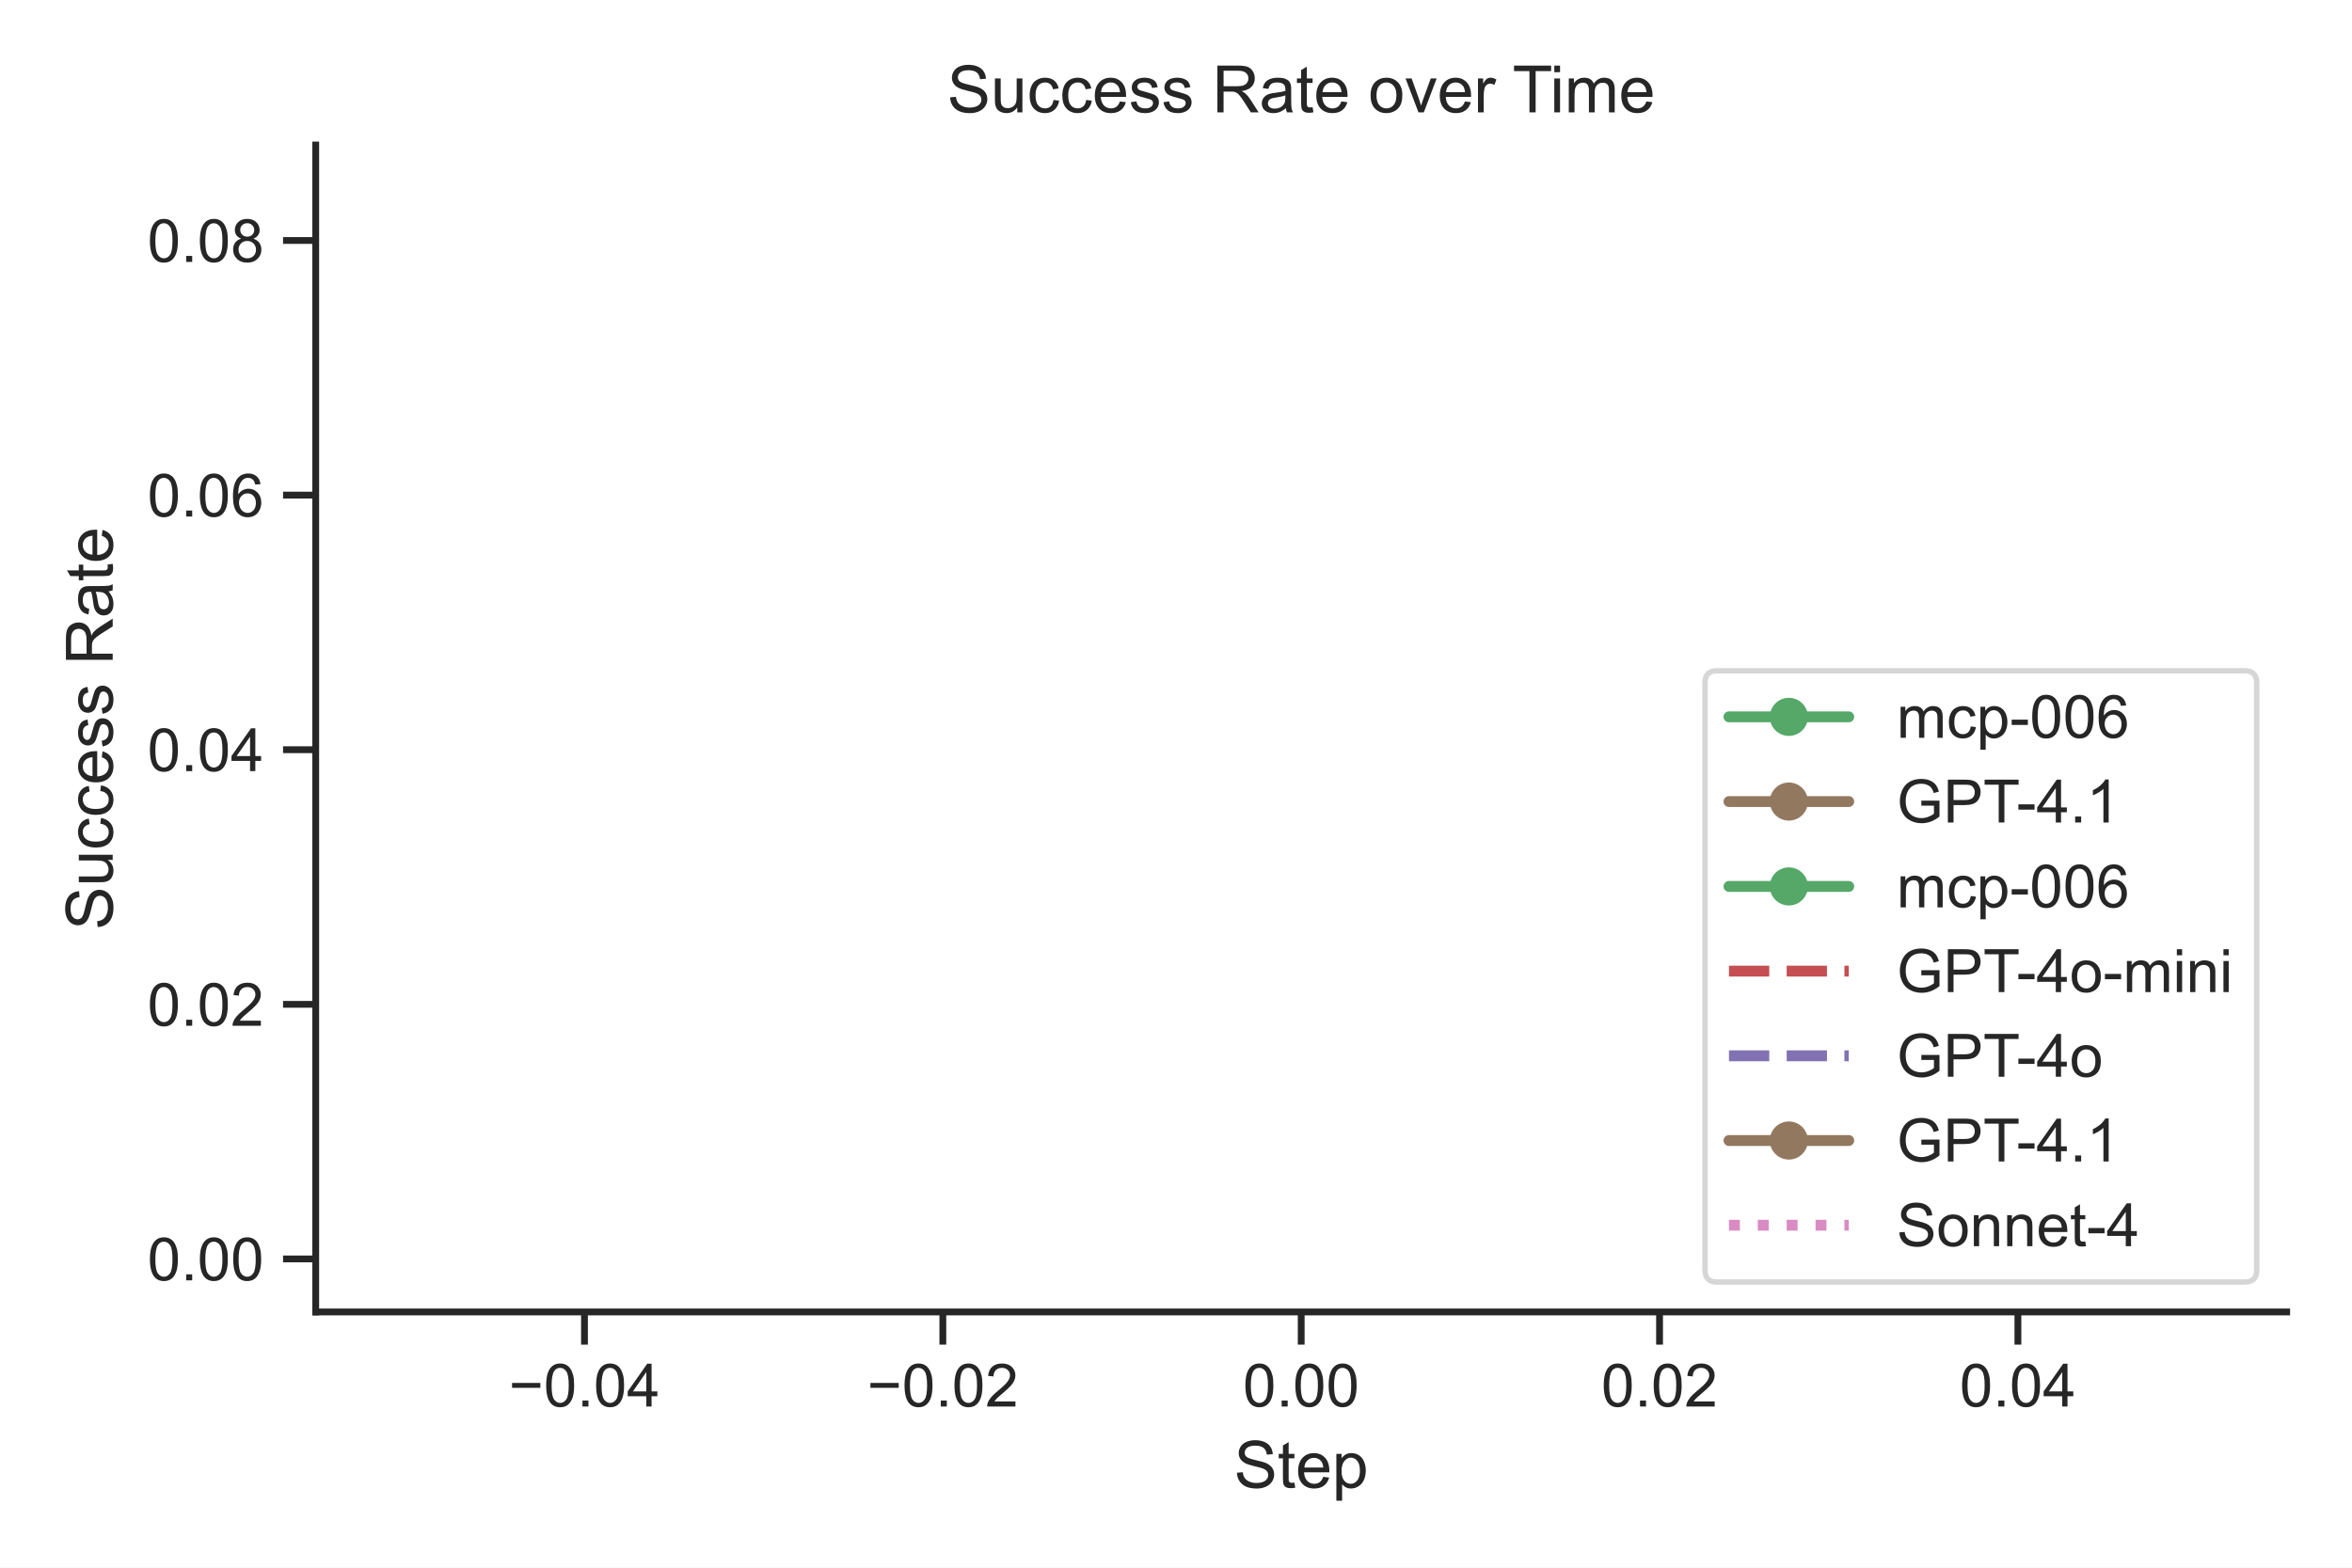
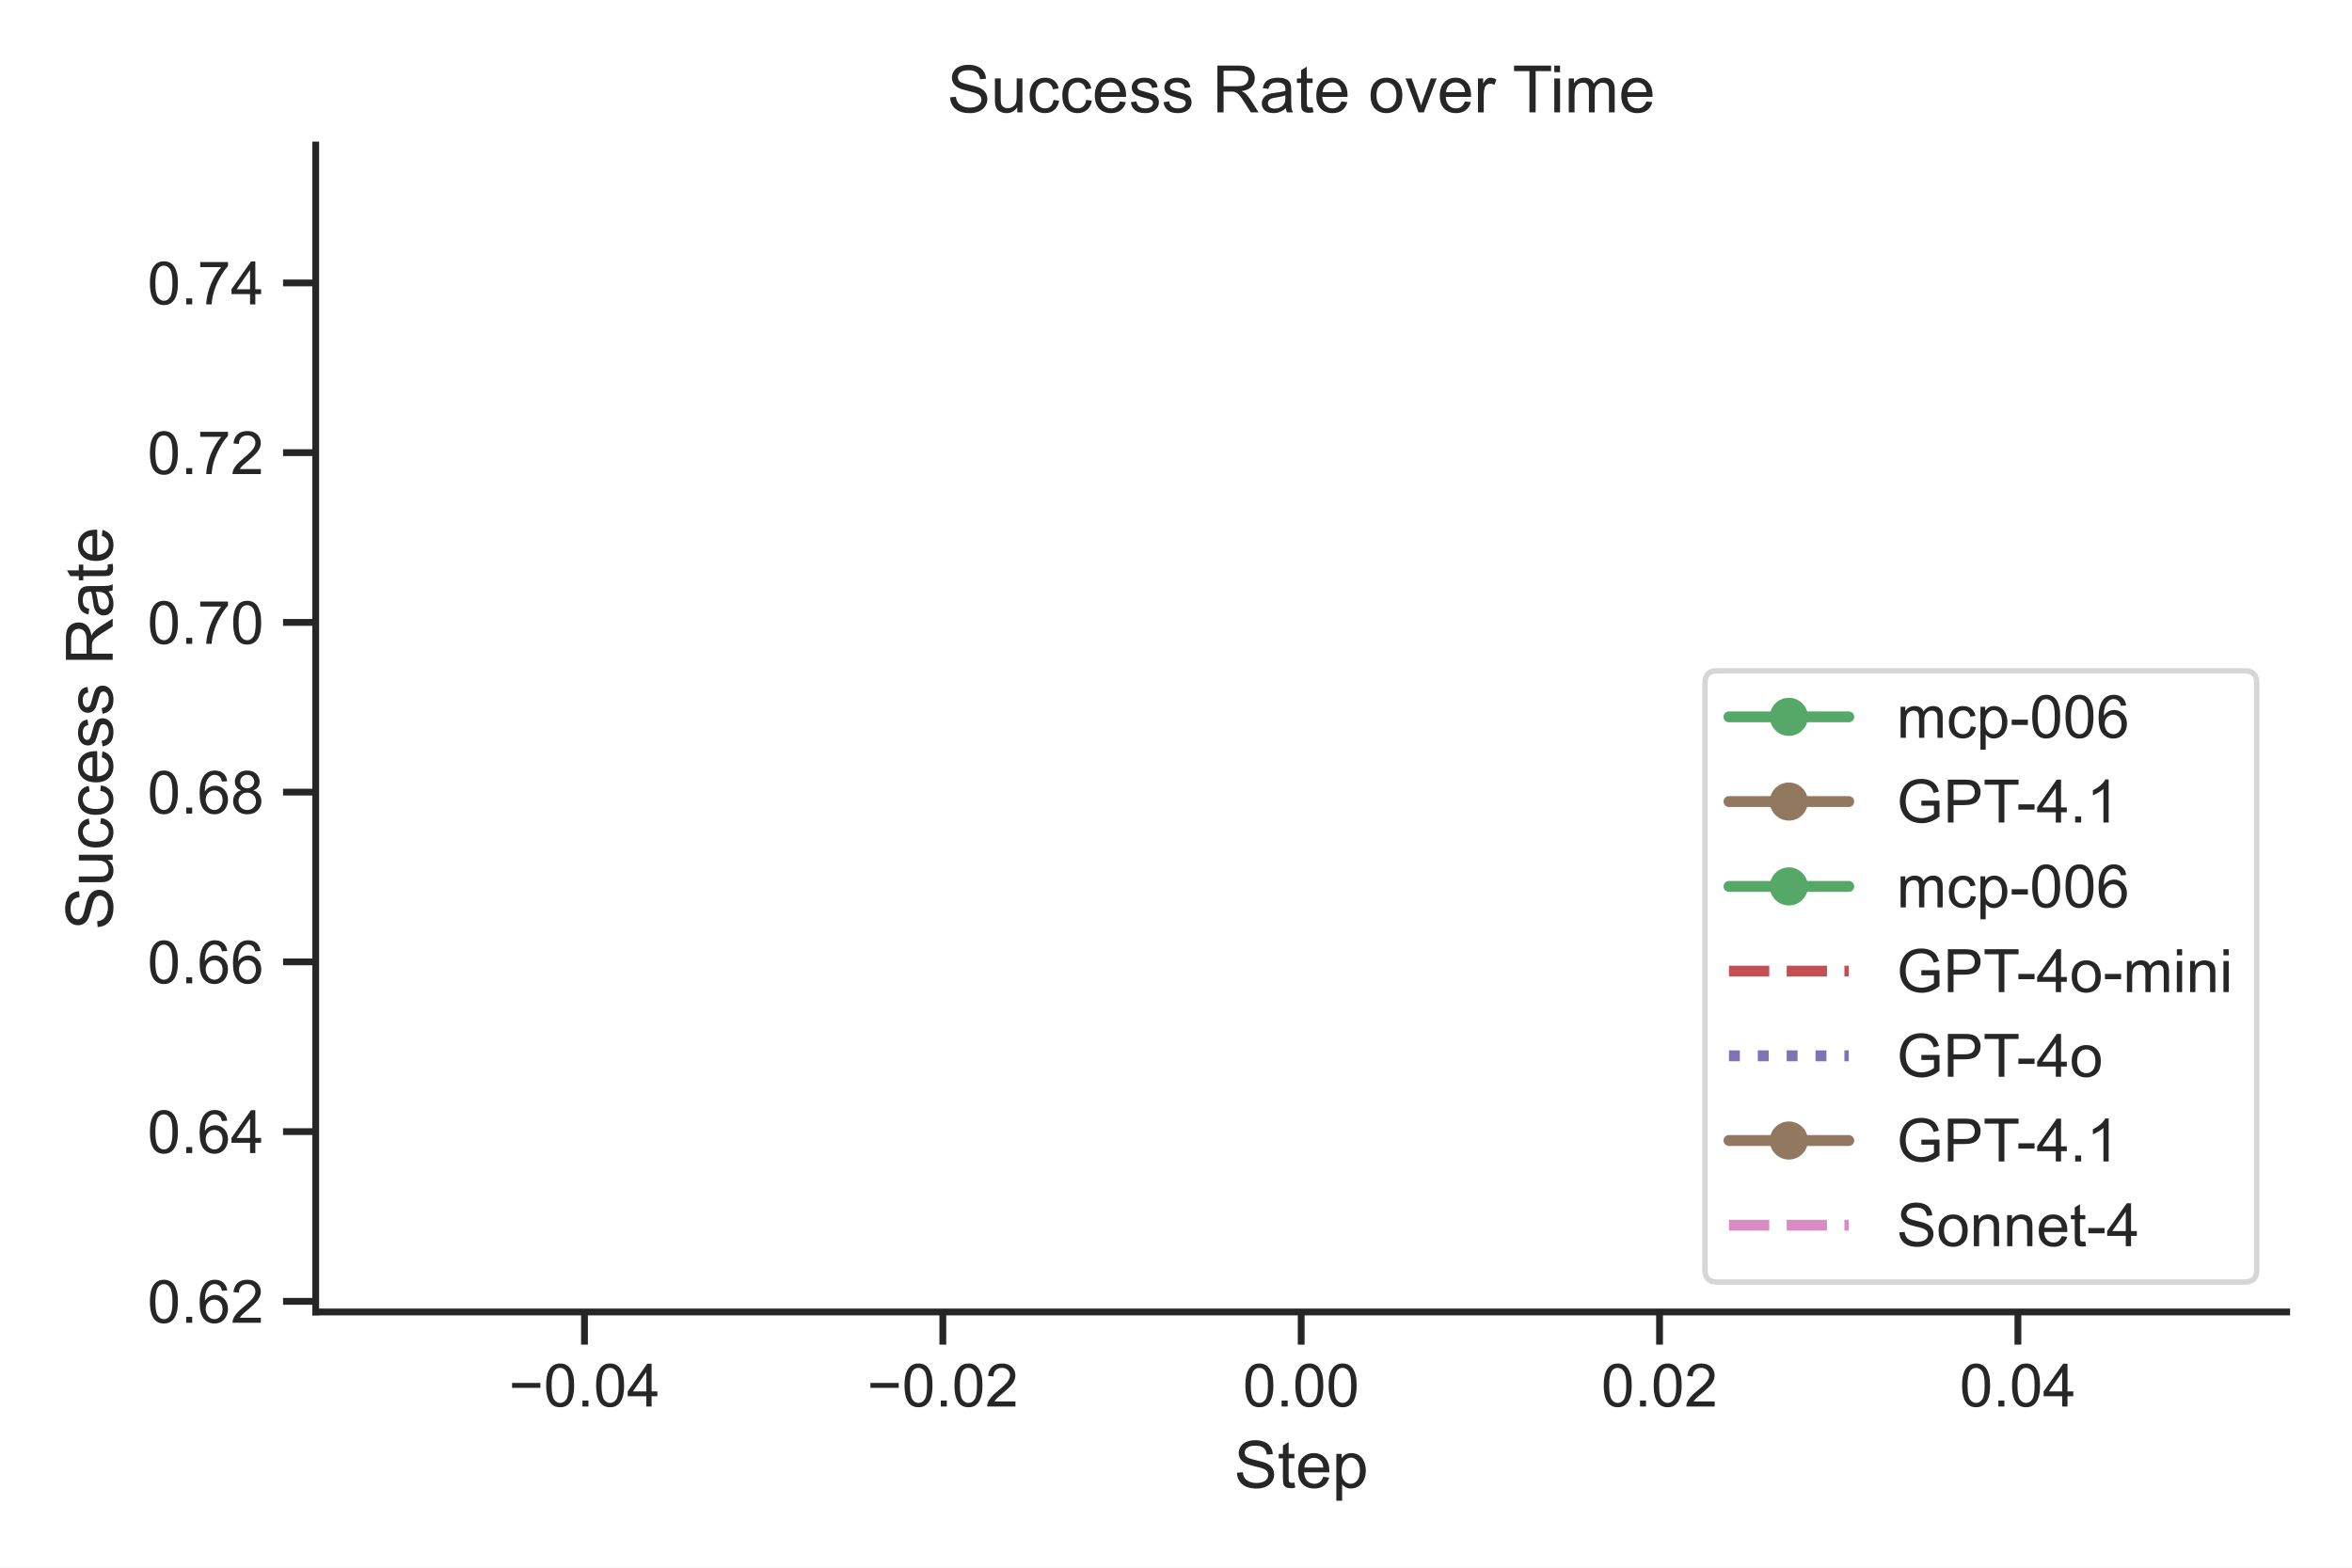
<svg xmlns="http://www.w3.org/2000/svg" xmlns:xlink="http://www.w3.org/1999/xlink" width="432pt" height="288pt" viewBox="0 0 432 288" version="1.1">
  <defs>
    <style type="text/css">*{stroke-linejoin: round; stroke-linecap: butt}</style>
  </defs>
  <g id="figure_1">
    <g id="patch_1">
      <path d="M 0 288  L 432 288  L 432 0  L 0 0  z " style="fill: #ffffff" />
    </g>
    <g id="axes_1">
      <g id="patch_2">
        <path d="M 57.99 241.02  L 420 241.02  L 420 26.64  L 57.99 26.64  z " style="fill: #ffffff" />
      </g>
      <g id="matplotlib.axis_1">
        <g id="xtick_1">
          <g id="line2d_1">
            <defs>
-               <path id="m460a3d731b" d="M 0 0  L 0 6  " style="stroke: #262626; stroke-width: 1.25" />
-             </defs>
-             <g>
-               <use xlink:href="#m460a3d731b" x="107.355" y="241.02" style="fill: #262626; stroke: #262626; stroke-width: 1.25" />
+               <path id="m0c953a0c59" d="M 0 0  L 0 6  " style="stroke: #262626; stroke-width: 1.25" />
+             </defs>
+             <g>
+               <use xlink:href="#m0c953a0c59" x="107.355" y="241.02" style="fill: #262626; stroke: #262626; stroke-width: 1.25" />
            </g>
          </g>
          <g id="text_1">
            <g style="fill: #262626" transform="translate(93.43914 258.3936) scale(0.11 -0.11)">
              <defs>
                <path id="ArialMT-2212" d="M 3381 1997  L 356 1997  L 356 2522  L 3381 2522  L 3381 1997  z " transform="scale(0.015625)" />
                <path id="ArialMT-30" d="M 266 2259  Q 266 3072 433 3567  Q 600 4063 929 4331  Q 1259 4600 1759 4600  Q 2128 4600 2406 4451  Q 2684 4303 2865 4023  Q 3047 3744 3150 3342  Q 3253 2941 3253 2259  Q 3253 1453 3087 958  Q 2922 463 2592 192  Q 2263 -78 1759 -78  Q 1097 -78 719 397  Q 266 969 266 2259  z M 844 2259  Q 844 1131 1108 757  Q 1372 384 1759 384  Q 2147 384 2411 759  Q 2675 1134 2675 2259  Q 2675 3391 2411 3762  Q 2147 4134 1753 4134  Q 1366 4134 1134 3806  Q 844 3388 844 2259  z " transform="scale(0.015625)" />
                <path id="ArialMT-2e" d="M 581 0  L 581 641  L 1222 641  L 1222 0  L 581 0  z " transform="scale(0.015625)" />
                <path id="ArialMT-34" d="M 2069 0  L 2069 1097  L 81 1097  L 81 1613  L 2172 4581  L 2631 4581  L 2631 1613  L 3250 1613  L 3250 1097  L 2631 1097  L 2631 0  L 2069 0  z M 2069 1613  L 2069 3678  L 634 1613  L 2069 1613  z " transform="scale(0.015625)" />
              </defs>
              <use xlink:href="#ArialMT-2212" />
              <use xlink:href="#ArialMT-30" transform="translate(58.39844 0)" />
              <use xlink:href="#ArialMT-2e" transform="translate(114.0137 0)" />
              <use xlink:href="#ArialMT-30" transform="translate(141.7969 0)" />
              <use xlink:href="#ArialMT-34" transform="translate(197.4121 0)" />
            </g>
          </g>
        </g>
        <g id="xtick_2">
          <g id="line2d_2">
            <g>
-               <use xlink:href="#m460a3d731b" x="173.175" y="241.02" style="fill: #262626; stroke: #262626; stroke-width: 1.25" />
+               <use xlink:href="#m0c953a0c59" x="173.175" y="241.02" style="fill: #262626; stroke: #262626; stroke-width: 1.25" />
            </g>
          </g>
          <g id="text_2">
            <g style="fill: #262626" transform="translate(159.2591 258.3936) scale(0.11 -0.11)">
              <defs>
                <path id="ArialMT-32" d="M 3222 541  L 3222 0  L 194 0  Q 188 203 259 391  Q 375 700 629 1000  Q 884 1300 1366 1694  Q 2113 2306 2375 2664  Q 2638 3022 2638 3341  Q 2638 3675 2398 3904  Q 2159 4134 1775 4134  Q 1369 4134 1125 3890  Q 881 3647 878 3216  L 300 3275  Q 359 3922 746 4261  Q 1134 4600 1788 4600  Q 2447 4600 2831 4234  Q 3216 3869 3216 3328  Q 3216 3053 3103 2787  Q 2991 2522 2730 2228  Q 2469 1934 1863 1422  Q 1356 997 1212 845  Q 1069 694 975 541  L 3222 541  z " transform="scale(0.015625)" />
              </defs>
              <use xlink:href="#ArialMT-2212" />
              <use xlink:href="#ArialMT-30" transform="translate(58.39844 0)" />
              <use xlink:href="#ArialMT-2e" transform="translate(114.0137 0)" />
              <use xlink:href="#ArialMT-30" transform="translate(141.7969 0)" />
              <use xlink:href="#ArialMT-32" transform="translate(197.4121 0)" />
            </g>
          </g>
        </g>
        <g id="xtick_3">
          <g id="line2d_3">
            <g>
-               <use xlink:href="#m460a3d731b" x="238.995" y="241.02" style="fill: #262626; stroke: #262626; stroke-width: 1.25" />
+               <use xlink:href="#m0c953a0c59" x="238.995" y="241.02" style="fill: #262626; stroke: #262626; stroke-width: 1.25" />
            </g>
          </g>
          <g id="text_3">
            <g style="fill: #262626" transform="translate(228.2915 258.3936) scale(0.11 -0.11)">
              <use xlink:href="#ArialMT-30" />
              <use xlink:href="#ArialMT-2e" transform="translate(55.61523 0)" />
              <use xlink:href="#ArialMT-30" transform="translate(83.39844 0)" />
              <use xlink:href="#ArialMT-30" transform="translate(139.0137 0)" />
            </g>
          </g>
        </g>
        <g id="xtick_4">
          <g id="line2d_4">
            <g>
-               <use xlink:href="#m460a3d731b" x="304.815" y="241.02" style="fill: #262626; stroke: #262626; stroke-width: 1.25" />
+               <use xlink:href="#m0c953a0c59" x="304.815" y="241.02" style="fill: #262626; stroke: #262626; stroke-width: 1.25" />
            </g>
          </g>
          <g id="text_4">
            <g style="fill: #262626" transform="translate(294.1115 258.3936) scale(0.11 -0.11)">
              <use xlink:href="#ArialMT-30" />
              <use xlink:href="#ArialMT-2e" transform="translate(55.61523 0)" />
              <use xlink:href="#ArialMT-30" transform="translate(83.39844 0)" />
              <use xlink:href="#ArialMT-32" transform="translate(139.0137 0)" />
            </g>
          </g>
        </g>
        <g id="xtick_5">
          <g id="line2d_5">
            <g>
-               <use xlink:href="#m460a3d731b" x="370.635" y="241.02" style="fill: #262626; stroke: #262626; stroke-width: 1.25" />
+               <use xlink:href="#m0c953a0c59" x="370.635" y="241.02" style="fill: #262626; stroke: #262626; stroke-width: 1.25" />
            </g>
          </g>
          <g id="text_5">
            <g style="fill: #262626" transform="translate(359.9315 258.3936) scale(0.11 -0.11)">
              <use xlink:href="#ArialMT-30" />
              <use xlink:href="#ArialMT-2e" transform="translate(55.61523 0)" />
              <use xlink:href="#ArialMT-30" transform="translate(83.39844 0)" />
              <use xlink:href="#ArialMT-34" transform="translate(139.0137 0)" />
            </g>
          </g>
        </g>
        <g id="text_6">
          <g style="fill: #262626" transform="translate(226.6528 273.3155) scale(0.12 -0.12)">
            <defs>
              <path id="ArialMT-53" d="M 288 1472  L 859 1522  Q 900 1178 1048 958  Q 1197 738 1509 602  Q 1822 466 2213 466  Q 2559 466 2825 569  Q 3091 672 3220 851  Q 3350 1031 3350 1244  Q 3350 1459 3225 1620  Q 3100 1781 2813 1891  Q 2628 1963 1997 2114  Q 1366 2266 1113 2400  Q 784 2572 623 2826  Q 463 3081 463 3397  Q 463 3744 659 4045  Q 856 4347 1234 4503  Q 1613 4659 2075 4659  Q 2584 4659 2973 4495  Q 3363 4331 3572 4012  Q 3781 3694 3797 3291  L 3216 3247  Q 3169 3681 2898 3903  Q 2628 4125 2100 4125  Q 1550 4125 1298 3923  Q 1047 3722 1047 3438  Q 1047 3191 1225 3031  Q 1400 2872 2139 2705  Q 2878 2538 3153 2413  Q 3553 2228 3743 1945  Q 3934 1663 3934 1294  Q 3934 928 3725 604  Q 3516 281 3123 101  Q 2731 -78 2241 -78  Q 1619 -78 1198 103  Q 778 284 539 648  Q 300 1013 288 1472  z " transform="scale(0.015625)" />
              <path id="ArialMT-74" d="M 1650 503  L 1731 6  Q 1494 -44 1306 -44  Q 1000 -44 831 53  Q 663 150 594 308  Q 525 466 525 972  L 525 2881  L 113 2881  L 113 3319  L 525 3319  L 525 4141  L 1084 4478  L 1084 3319  L 1650 3319  L 1650 2881  L 1084 2881  L 1084 941  Q 1084 700 1114 631  Q 1144 563 1211 522  Q 1278 481 1403 481  Q 1497 481 1650 503  z " transform="scale(0.015625)" />
              <path id="ArialMT-65" d="M 2694 1069  L 3275 997  Q 3138 488 2766 206  Q 2394 -75 1816 -75  Q 1088 -75 661 373  Q 234 822 234 1631  Q 234 2469 665 2931  Q 1097 3394 1784 3394  Q 2450 3394 2872 2941  Q 3294 2488 3294 1666  Q 3294 1616 3291 1516  L 816 1516  Q 847 969 1125 678  Q 1403 388 1819 388  Q 2128 388 2347 550  Q 2566 713 2694 1069  z M 847 1978  L 2700 1978  Q 2663 2397 2488 2606  Q 2219 2931 1791 2931  Q 1403 2931 1139 2672  Q 875 2413 847 1978  z " transform="scale(0.015625)" />
              <path id="ArialMT-70" d="M 422 -1272  L 422 3319  L 934 3319  L 934 2888  Q 1116 3141 1344 3267  Q 1572 3394 1897 3394  Q 2322 3394 2647 3175  Q 2972 2956 3137 2557  Q 3303 2159 3303 1684  Q 3303 1175 3120 767  Q 2938 359 2589 142  Q 2241 -75 1856 -75  Q 1575 -75 1351 44  Q 1128 163 984 344  L 984 -1272  L 422 -1272  z M 931 1641  Q 931 1000 1190 694  Q 1450 388 1819 388  Q 2194 388 2461 705  Q 2728 1022 2728 1688  Q 2728 2322 2467 2637  Q 2206 2953 1844 2953  Q 1484 2953 1207 2617  Q 931 2281 931 1641  z " transform="scale(0.015625)" />
            </defs>
            <use xlink:href="#ArialMT-53" />
            <use xlink:href="#ArialMT-74" transform="translate(66.69922 0)" />
            <use xlink:href="#ArialMT-65" transform="translate(94.48242 0)" />
            <use xlink:href="#ArialMT-70" transform="translate(150.0977 0)" />
          </g>
        </g>
      </g>
      <g id="matplotlib.axis_2">
        <g id="ytick_1">
          <g id="line2d_6">
            <defs>
-               <path id="md204be9a38" d="M 0 0  L -6 0  " style="stroke: #262626; stroke-width: 1.25" />
-             </defs>
-             <g>
-               <use xlink:href="#md204be9a38" x="57.99" y="231.275" style="fill: #262626; stroke: #262626; stroke-width: 1.25" />
+               <path id="m534901b77f" d="M 0 0  L -6 0  " style="stroke: #262626; stroke-width: 1.25" />
+             </defs>
+             <g>
+               <use xlink:href="#m534901b77f" x="57.99" y="239.071" style="fill: #262626; stroke: #262626; stroke-width: 1.25" />
            </g>
          </g>
          <g id="text_7">
-             <g style="fill: #262626" transform="translate(27.08297 235.2123) scale(0.11 -0.11)">
-               <use xlink:href="#ArialMT-30" />
-               <use xlink:href="#ArialMT-2e" transform="translate(55.61523 0)" />
-               <use xlink:href="#ArialMT-30" transform="translate(83.39844 0)" />
-               <use xlink:href="#ArialMT-30" transform="translate(139.0137 0)" />
-             </g>
-           </g>
-         </g>
-         <g id="ytick_2">
-           <g id="line2d_7">
-             <g>
-               <use xlink:href="#md204be9a38" x="57.99" y="184.502" style="fill: #262626; stroke: #262626; stroke-width: 1.25" />
-             </g>
-           </g>
-           <g id="text_8">
-             <g style="fill: #262626" transform="translate(27.08297 188.4384) scale(0.11 -0.11)">
-               <use xlink:href="#ArialMT-30" />
-               <use xlink:href="#ArialMT-2e" transform="translate(55.61523 0)" />
-               <use xlink:href="#ArialMT-30" transform="translate(83.39844 0)" />
-               <use xlink:href="#ArialMT-32" transform="translate(139.0137 0)" />
-             </g>
-           </g>
-         </g>
-         <g id="ytick_3">
-           <g id="line2d_8">
-             <g>
-               <use xlink:href="#md204be9a38" x="57.99" y="137.728" style="fill: #262626; stroke: #262626; stroke-width: 1.25" />
-             </g>
-           </g>
-           <g id="text_9">
-             <g style="fill: #262626" transform="translate(27.08297 141.6646) scale(0.11 -0.11)">
-               <use xlink:href="#ArialMT-30" />
-               <use xlink:href="#ArialMT-2e" transform="translate(55.61523 0)" />
-               <use xlink:href="#ArialMT-30" transform="translate(83.39844 0)" />
-               <use xlink:href="#ArialMT-34" transform="translate(139.0137 0)" />
-             </g>
-           </g>
-         </g>
-         <g id="ytick_4">
-           <g id="line2d_9">
-             <g>
-               <use xlink:href="#md204be9a38" x="57.99" y="90.954" style="fill: #262626; stroke: #262626; stroke-width: 1.25" />
-             </g>
-           </g>
-           <g id="text_10">
-             <g style="fill: #262626" transform="translate(27.08297 94.8908) scale(0.11 -0.11)">
+             <g style="fill: #262626" transform="translate(27.08297 243.0079) scale(0.11 -0.11)">
              <defs>
                <path id="ArialMT-36" d="M 3184 3459  L 2625 3416  Q 2550 3747 2413 3897  Q 2184 4138 1850 4138  Q 1581 4138 1378 3988  Q 1113 3794 959 3422  Q 806 3050 800 2363  Q 1003 2672 1297 2822  Q 1591 2972 1913 2972  Q 2475 2972 2870 2558  Q 3266 2144 3266 1488  Q 3266 1056 3080 686  Q 2894 316 2569 119  Q 2244 -78 1831 -78  Q 1128 -78 684 439  Q 241 956 241 2144  Q 241 3472 731 4075  Q 1159 4600 1884 4600  Q 2425 4600 2770 4297  Q 3116 3994 3184 3459  z M 888 1484  Q 888 1194 1011 928  Q 1134 663 1356 523  Q 1578 384 1822 384  Q 2178 384 2434 671  Q 2691 959 2691 1453  Q 2691 1928 2437 2201  Q 2184 2475 1800 2475  Q 1419 2475 1153 2201  Q 888 1928 888 1484  z " transform="scale(0.015625)" />
              </defs>
              <use xlink:href="#ArialMT-30" />
              <use xlink:href="#ArialMT-2e" transform="translate(55.61523 0)" />
-               <use xlink:href="#ArialMT-30" transform="translate(83.39844 0)" />
+               <use xlink:href="#ArialMT-36" transform="translate(83.39844 0)" />
+               <use xlink:href="#ArialMT-32" transform="translate(139.0137 0)" />
+             </g>
+           </g>
+         </g>
+         <g id="ytick_2">
+           <g id="line2d_7">
+             <g>
+               <use xlink:href="#m534901b77f" x="57.99" y="207.889" style="fill: #262626; stroke: #262626; stroke-width: 1.25" />
+             </g>
+           </g>
+           <g id="text_8">
+             <g style="fill: #262626" transform="translate(27.08297 211.8253) scale(0.11 -0.11)">
+               <use xlink:href="#ArialMT-30" />
+               <use xlink:href="#ArialMT-2e" transform="translate(55.61523 0)" />
+               <use xlink:href="#ArialMT-36" transform="translate(83.39844 0)" />
+               <use xlink:href="#ArialMT-34" transform="translate(139.0137 0)" />
+             </g>
+           </g>
+         </g>
+         <g id="ytick_3">
+           <g id="line2d_8">
+             <g>
+               <use xlink:href="#m534901b77f" x="57.99" y="176.706" style="fill: #262626; stroke: #262626; stroke-width: 1.25" />
+             </g>
+           </g>
+           <g id="text_9">
+             <g style="fill: #262626" transform="translate(27.08297 180.6428) scale(0.11 -0.11)">
+               <use xlink:href="#ArialMT-30" />
+               <use xlink:href="#ArialMT-2e" transform="translate(55.61523 0)" />
+               <use xlink:href="#ArialMT-36" transform="translate(83.39844 0)" />
              <use xlink:href="#ArialMT-36" transform="translate(139.0137 0)" />
            </g>
          </g>
        </g>
-         <g id="ytick_5">
-           <g id="line2d_10">
-             <g>
-               <use xlink:href="#md204be9a38" x="57.99" y="44.18" style="fill: #262626; stroke: #262626; stroke-width: 1.25" />
-             </g>
-           </g>
-           <g id="text_11">
-             <g style="fill: #262626" transform="translate(27.08297 48.11698) scale(0.11 -0.11)">
+         <g id="ytick_4">
+           <g id="line2d_9">
+             <g>
+               <use xlink:href="#m534901b77f" x="57.99" y="145.523" style="fill: #262626; stroke: #262626; stroke-width: 1.25" />
+             </g>
+           </g>
+           <g id="text_10">
+             <g style="fill: #262626" transform="translate(27.08297 149.4603) scale(0.11 -0.11)">
              <defs>
                <path id="ArialMT-38" d="M 1131 2484  Q 781 2613 612 2850  Q 444 3088 444 3419  Q 444 3919 803 4259  Q 1163 4600 1759 4600  Q 2359 4600 2725 4251  Q 3091 3903 3091 3403  Q 3091 3084 2923 2848  Q 2756 2613 2416 2484  Q 2838 2347 3058 2040  Q 3278 1734 3278 1309  Q 3278 722 2862 322  Q 2447 -78 1769 -78  Q 1091 -78 675 323  Q 259 725 259 1325  Q 259 1772 486 2073  Q 713 2375 1131 2484  z M 1019 3438  Q 1019 3113 1228 2906  Q 1438 2700 1772 2700  Q 2097 2700 2305 2904  Q 2513 3109 2513 3406  Q 2513 3716 2298 3927  Q 2084 4138 1766 4138  Q 1444 4138 1231 3931  Q 1019 3725 1019 3438  z M 838 1322  Q 838 1081 952 856  Q 1066 631 1291 507  Q 1516 384 1775 384  Q 2178 384 2440 643  Q 2703 903 2703 1303  Q 2703 1709 2433 1975  Q 2163 2241 1756 2241  Q 1359 2241 1098 1978  Q 838 1716 838 1322  z " transform="scale(0.015625)" />
              </defs>
              <use xlink:href="#ArialMT-30" />
              <use xlink:href="#ArialMT-2e" transform="translate(55.61523 0)" />
-               <use xlink:href="#ArialMT-30" transform="translate(83.39844 0)" />
+               <use xlink:href="#ArialMT-36" transform="translate(83.39844 0)" />
              <use xlink:href="#ArialMT-38" transform="translate(139.0137 0)" />
            </g>
          </g>
        </g>
-         <g id="text_12">
+         <g id="ytick_5">
+           <g id="line2d_10">
+             <g>
+               <use xlink:href="#m534901b77f" x="57.99" y="114.341" style="fill: #262626; stroke: #262626; stroke-width: 1.25" />
+             </g>
+           </g>
+           <g id="text_11">
+             <g style="fill: #262626" transform="translate(27.08297 118.2777) scale(0.11 -0.11)">
+               <defs>
+                 <path id="ArialMT-37" d="M 303 3981  L 303 4522  L 3269 4522  L 3269 4084  Q 2831 3619 2401 2847  Q 1972 2075 1738 1259  Q 1569 684 1522 0  L 944 0  Q 953 541 1156 1306  Q 1359 2072 1739 2783  Q 2119 3494 2547 3981  L 303 3981  z " transform="scale(0.015625)" />
+               </defs>
+               <use xlink:href="#ArialMT-30" />
+               <use xlink:href="#ArialMT-2e" transform="translate(55.61523 0)" />
+               <use xlink:href="#ArialMT-37" transform="translate(83.39844 0)" />
+               <use xlink:href="#ArialMT-30" transform="translate(139.0137 0)" />
+             </g>
+           </g>
+         </g>
+         <g id="ytick_6">
+           <g id="line2d_11">
+             <g>
+               <use xlink:href="#m534901b77f" x="57.99" y="83.158" style="fill: #262626; stroke: #262626; stroke-width: 1.25" />
+             </g>
+           </g>
+           <g id="text_12">
+             <g style="fill: #262626" transform="translate(27.08297 87.09516) scale(0.11 -0.11)">
+               <use xlink:href="#ArialMT-30" />
+               <use xlink:href="#ArialMT-2e" transform="translate(55.61523 0)" />
+               <use xlink:href="#ArialMT-37" transform="translate(83.39844 0)" />
+               <use xlink:href="#ArialMT-32" transform="translate(139.0137 0)" />
+             </g>
+           </g>
+         </g>
+         <g id="ytick_7">
+           <g id="line2d_12">
+             <g>
+               <use xlink:href="#m534901b77f" x="57.99" y="51.976" style="fill: #262626; stroke: #262626; stroke-width: 1.25" />
+             </g>
+           </g>
+           <g id="text_13">
+             <g style="fill: #262626" transform="translate(27.08297 55.91262) scale(0.11 -0.11)">
+               <use xlink:href="#ArialMT-30" />
+               <use xlink:href="#ArialMT-2e" transform="translate(55.61523 0)" />
+               <use xlink:href="#ArialMT-37" transform="translate(83.39844 0)" />
+               <use xlink:href="#ArialMT-34" transform="translate(139.0137 0)" />
+             </g>
+           </g>
+         </g>
+         <g id="text_14">
          <g style="fill: #262626" transform="translate(20.69797 170.8453) rotate(-90) scale(0.12 -0.12)">
            <defs>
              <path id="ArialMT-75" d="M 2597 0  L 2597 488  Q 2209 -75 1544 -75  Q 1250 -75 995 37  Q 741 150 617 320  Q 494 491 444 738  Q 409 903 409 1263  L 409 3319  L 972 3319  L 972 1478  Q 972 1038 1006 884  Q 1059 663 1231 536  Q 1403 409 1656 409  Q 1909 409 2131 539  Q 2353 669 2445 892  Q 2538 1116 2538 1541  L 2538 3319  L 3100 3319  L 3100 0  L 2597 0  z " transform="scale(0.015625)" />
              <path id="ArialMT-63" d="M 2588 1216  L 3141 1144  Q 3050 572 2676 248  Q 2303 -75 1759 -75  Q 1078 -75 664 370  Q 250 816 250 1647  Q 250 2184 428 2587  Q 606 2991 970 3192  Q 1334 3394 1763 3394  Q 2303 3394 2647 3120  Q 2991 2847 3088 2344  L 2541 2259  Q 2463 2594 2264 2762  Q 2066 2931 1784 2931  Q 1359 2931 1093 2626  Q 828 2322 828 1663  Q 828 994 1084 691  Q 1341 388 1753 388  Q 2084 388 2306 591  Q 2528 794 2588 1216  z " transform="scale(0.015625)" />
              <path id="ArialMT-73" d="M 197 991  L 753 1078  Q 800 744 1014 566  Q 1228 388 1613 388  Q 2000 388 2187 545  Q 2375 703 2375 916  Q 2375 1106 2209 1216  Q 2094 1291 1634 1406  Q 1016 1563 777 1677  Q 538 1791 414 1992  Q 291 2194 291 2438  Q 291 2659 392 2848  Q 494 3038 669 3163  Q 800 3259 1026 3326  Q 1253 3394 1513 3394  Q 1903 3394 2198 3281  Q 2494 3169 2634 2976  Q 2775 2784 2828 2463  L 2278 2388  Q 2241 2644 2061 2787  Q 1881 2931 1553 2931  Q 1166 2931 1000 2803  Q 834 2675 834 2503  Q 834 2394 903 2306  Q 972 2216 1119 2156  Q 1203 2125 1616 2013  Q 2213 1853 2448 1751  Q 2684 1650 2818 1456  Q 2953 1263 2953 975  Q 2953 694 2789 445  Q 2625 197 2315 61  Q 2006 -75 1616 -75  Q 969 -75 630 194  Q 291 463 197 991  z " transform="scale(0.015625)" />
              <path id="ArialMT-20" transform="scale(0.015625)" />
              <path id="ArialMT-52" d="M 503 0  L 503 4581  L 2534 4581  Q 3147 4581 3465 4457  Q 3784 4334 3975 4021  Q 4166 3709 4166 3331  Q 4166 2844 3850 2509  Q 3534 2175 2875 2084  Q 3116 1969 3241 1856  Q 3506 1613 3744 1247  L 4541 0  L 3778 0  L 3172 953  Q 2906 1366 2734 1584  Q 2563 1803 2427 1890  Q 2291 1978 2150 2013  Q 2047 2034 1813 2034  L 1109 2034  L 1109 0  L 503 0  z M 1109 2559  L 2413 2559  Q 2828 2559 3062 2645  Q 3297 2731 3419 2920  Q 3541 3109 3541 3331  Q 3541 3656 3305 3865  Q 3069 4075 2559 4075  L 1109 4075  L 1109 2559  z " transform="scale(0.015625)" />
              <path id="ArialMT-61" d="M 2588 409  Q 2275 144 1986 34  Q 1697 -75 1366 -75  Q 819 -75 525 192  Q 231 459 231 875  Q 231 1119 342 1320  Q 453 1522 633 1644  Q 813 1766 1038 1828  Q 1203 1872 1538 1913  Q 2219 1994 2541 2106  Q 2544 2222 2544 2253  Q 2544 2597 2384 2738  Q 2169 2928 1744 2928  Q 1347 2928 1158 2789  Q 969 2650 878 2297  L 328 2372  Q 403 2725 575 2942  Q 747 3159 1072 3276  Q 1397 3394 1825 3394  Q 2250 3394 2515 3294  Q 2781 3194 2906 3042  Q 3031 2891 3081 2659  Q 3109 2516 3109 2141  L 3109 1391  Q 3109 606 3145 398  Q 3181 191 3288 0  L 2700 0  Q 2613 175 2588 409  z M 2541 1666  Q 2234 1541 1622 1453  Q 1275 1403 1131 1340  Q 988 1278 909 1158  Q 831 1038 831 891  Q 831 666 1001 516  Q 1172 366 1500 366  Q 1825 366 2078 508  Q 2331 650 2450 897  Q 2541 1088 2541 1459  L 2541 1666  z " transform="scale(0.015625)" />
            </defs>
            <use xlink:href="#ArialMT-53" />
            <use xlink:href="#ArialMT-75" transform="translate(66.69922 0)" />
            <use xlink:href="#ArialMT-63" transform="translate(122.3145 0)" />
            <use xlink:href="#ArialMT-63" transform="translate(172.3145 0)" />
            <use xlink:href="#ArialMT-65" transform="translate(222.3145 0)" />
            <use xlink:href="#ArialMT-73" transform="translate(277.9297 0)" />
            <use xlink:href="#ArialMT-73" transform="translate(327.9297 0)" />
            <use xlink:href="#ArialMT-20" transform="translate(377.9297 0)" />
            <use xlink:href="#ArialMT-52" transform="translate(405.7129 0)" />
            <use xlink:href="#ArialMT-61" transform="translate(477.9297 0)" />
            <use xlink:href="#ArialMT-74" transform="translate(533.5449 0)" />
            <use xlink:href="#ArialMT-65" transform="translate(561.3281 0)" />
          </g>
        </g>
      </g>
-       <g id="line2d_11" />
-       <g id="line2d_12">
-         <path d="M 238.995 36.385  L 238.995 36.385  " clip-path="url(#pbf78c489a9)" style="fill: none; stroke-dasharray: 7.4,3.2; stroke-dashoffset: 0; stroke: #c44e52; stroke-width: 2" />
-       </g>
-       <g id="line2d_13">
-         <path d="M 238.995 231.275  L 238.995 231.275  " clip-path="url(#pbf78c489a9)" style="fill: none; stroke-dasharray: 7.4,3.2; stroke-dashoffset: 0; stroke: #8172b3; stroke-width: 2" />
-       </g>
-       <g id="line2d_14" />
+       <g id="line2d_13" />
+       <g id="line2d_14">
+         <path d="M 238.995 231.275  L 238.995 231.275  " clip-path="url(#p1d52005335)" style="fill: none; stroke-dasharray: 7.4,3.2; stroke-dashoffset: 0; stroke: #c44e52; stroke-width: 2" />
+       </g>
      <g id="line2d_15">
-         <path d="M 238.995 231.275  L 238.995 231.275  " clip-path="url(#pbf78c489a9)" style="fill: none; stroke-dasharray: 2,3.3; stroke-dashoffset: 0; stroke: #da8bc3; stroke-width: 2" />
+         <path d="M 238.995 231.275  L 238.995 231.275  " clip-path="url(#p1d52005335)" style="fill: none; stroke-dasharray: 2,3.3; stroke-dashoffset: 0; stroke: #8172b3; stroke-width: 2" />
      </g>
      <g id="line2d_16" />
-       <g id="line2d_17" />
+       <g id="line2d_17">
+         <path d="M 238.995 36.385  L 238.995 36.385  " clip-path="url(#p1d52005335)" style="fill: none; stroke-dasharray: 7.4,3.2; stroke-dashoffset: 0; stroke: #da8bc3; stroke-width: 2" />
+       </g>
+       <g id="line2d_18" />
+       <g id="line2d_19" />
      <g id="patch_3">
        <path d="M 57.99 241.02  L 57.99 26.64  " style="fill: none; stroke: #262626; stroke-width: 1.25; stroke-linejoin: miter; stroke-linecap: square" />
      </g>
      <g id="patch_4">
        <path d="M 57.99 241.02  L 420 241.02  " style="fill: none; stroke: #262626; stroke-width: 1.25; stroke-linejoin: miter; stroke-linecap: square" />
      </g>
-       <g id="text_13">
+       <g id="text_15">
        <g style="fill: #262626" transform="translate(173.9728 20.64) scale(0.12 -0.12)">
          <defs>
            <path id="ArialMT-6f" d="M 213 1659  Q 213 2581 725 3025  Q 1153 3394 1769 3394  Q 2453 3394 2887 2945  Q 3322 2497 3322 1706  Q 3322 1066 3130 698  Q 2938 331 2570 128  Q 2203 -75 1769 -75  Q 1072 -75 642 372  Q 213 819 213 1659  z M 791 1659  Q 791 1022 1069 705  Q 1347 388 1769 388  Q 2188 388 2466 706  Q 2744 1025 2744 1678  Q 2744 2294 2464 2611  Q 2184 2928 1769 2928  Q 1347 2928 1069 2612  Q 791 2297 791 1659  z " transform="scale(0.015625)" />
            <path id="ArialMT-76" d="M 1344 0  L 81 3319  L 675 3319  L 1388 1331  Q 1503 1009 1600 663  Q 1675 925 1809 1294  L 2547 3319  L 3125 3319  L 1869 0  L 1344 0  z " transform="scale(0.015625)" />
            <path id="ArialMT-72" d="M 416 0  L 416 3319  L 922 3319  L 922 2816  Q 1116 3169 1280 3281  Q 1444 3394 1641 3394  Q 1925 3394 2219 3213  L 2025 2691  Q 1819 2813 1613 2813  Q 1428 2813 1281 2702  Q 1134 2591 1072 2394  Q 978 2094 978 1738  L 978 0  L 416 0  z " transform="scale(0.015625)" />
            <path id="ArialMT-54" d="M 1659 0  L 1659 4041  L 150 4041  L 150 4581  L 3781 4581  L 3781 4041  L 2266 4041  L 2266 0  L 1659 0  z " transform="scale(0.015625)" />
            <path id="ArialMT-69" d="M 425 3934  L 425 4581  L 988 4581  L 988 3934  L 425 3934  z M 425 0  L 425 3319  L 988 3319  L 988 0  L 425 0  z " transform="scale(0.015625)" />
            <path id="ArialMT-6d" d="M 422 0  L 422 3319  L 925 3319  L 925 2853  Q 1081 3097 1340 3245  Q 1600 3394 1931 3394  Q 2300 3394 2536 3241  Q 2772 3088 2869 2813  Q 3263 3394 3894 3394  Q 4388 3394 4653 3120  Q 4919 2847 4919 2278  L 4919 0  L 4359 0  L 4359 2091  Q 4359 2428 4304 2576  Q 4250 2725 4106 2815  Q 3963 2906 3769 2906  Q 3419 2906 3187 2673  Q 2956 2441 2956 1928  L 2956 0  L 2394 0  L 2394 2156  Q 2394 2531 2256 2718  Q 2119 2906 1806 2906  Q 1569 2906 1367 2781  Q 1166 2656 1075 2415  Q 984 2175 984 1722  L 984 0  L 422 0  z " transform="scale(0.015625)" />
          </defs>
          <use xlink:href="#ArialMT-53" />
          <use xlink:href="#ArialMT-75" transform="translate(66.69922 0)" />
          <use xlink:href="#ArialMT-63" transform="translate(122.3145 0)" />
          <use xlink:href="#ArialMT-63" transform="translate(172.3145 0)" />
          <use xlink:href="#ArialMT-65" transform="translate(222.3145 0)" />
          <use xlink:href="#ArialMT-73" transform="translate(277.9297 0)" />
          <use xlink:href="#ArialMT-73" transform="translate(327.9297 0)" />
          <use xlink:href="#ArialMT-20" transform="translate(377.9297 0)" />
          <use xlink:href="#ArialMT-52" transform="translate(405.7129 0)" />
          <use xlink:href="#ArialMT-61" transform="translate(477.9297 0)" />
          <use xlink:href="#ArialMT-74" transform="translate(533.5449 0)" />
          <use xlink:href="#ArialMT-65" transform="translate(561.3281 0)" />
          <use xlink:href="#ArialMT-20" transform="translate(616.9434 0)" />
          <use xlink:href="#ArialMT-6f" transform="translate(644.7266 0)" />
          <use xlink:href="#ArialMT-76" transform="translate(700.3418 0)" />
          <use xlink:href="#ArialMT-65" transform="translate(750.3418 0)" />
          <use xlink:href="#ArialMT-72" transform="translate(805.957 0)" />
          <use xlink:href="#ArialMT-20" transform="translate(839.2578 0)" />
          <use xlink:href="#ArialMT-54" transform="translate(865.291 0)" />
          <use xlink:href="#ArialMT-69" transform="translate(922.625 0)" />
          <use xlink:href="#ArialMT-6d" transform="translate(944.8418 0)" />
          <use xlink:href="#ArialMT-65" transform="translate(1028.143 0)" />
        </g>
      </g>
      <g id="legend_1">
        <g id="patch_5">
          <path d="M 315.366 235.52  L 412.3 235.52  Q 414.5 235.52 414.5 233.32  L 414.5 125.436  Q 414.5 123.236 412.3 123.236  L 315.366 123.236  Q 313.166 123.236 313.166 125.436  L 313.166 233.32  Q 313.166 235.52 315.366 235.52  z " style="fill: #ffffff; opacity: 0.8; stroke: #cccccc; stroke-linejoin: miter" />
        </g>
-         <g id="line2d_18">
+         <g id="line2d_20">
          <path d="M 317.566 131.692  L 328.566 131.692  L 339.566 131.692  " style="fill: none; stroke: #55a868; stroke-width: 2; stroke-linecap: round" />
          <defs>
-             <path id="mda2580e697" d="M 0 3  C 0.796 3 1.559 2.684 2.121 2.121  C 2.684 1.559 3 0.796 3 0  C 3 -0.796 2.684 -1.559 2.121 -2.121  C 1.559 -2.684 0.796 -3 0 -3  C -0.796 -3 -1.559 -2.684 -2.121 -2.121  C -2.684 -1.559 -3 -0.796 -3 0  C -3 0.796 -2.684 1.559 -2.121 2.121  C -1.559 2.684 -0.796 3 0 3  z " style="stroke: #55a868" />
+             <path id="m1f3f66319b" d="M 0 3  C 0.796 3 1.559 2.684 2.121 2.121  C 2.684 1.559 3 0.796 3 0  C 3 -0.796 2.684 -1.559 2.121 -2.121  C 1.559 -2.684 0.796 -3 0 -3  C -0.796 -3 -1.559 -2.684 -2.121 -2.121  C -2.684 -1.559 -3 -0.796 -3 0  C -3 0.796 -2.684 1.559 -2.121 2.121  C -1.559 2.684 -0.796 3 0 3  z " style="stroke: #55a868" />
          </defs>
          <g>
-             <use xlink:href="#mda2580e697" x="328.566" y="131.692" style="fill: #55a868; stroke: #55a868" />
-           </g>
-         </g>
-         <g id="text_14">
+             <use xlink:href="#m1f3f66319b" x="328.566" y="131.692" style="fill: #55a868; stroke: #55a868" />
+           </g>
+         </g>
+         <g id="text_16">
          <g style="fill: #262626" transform="translate(348.3659 135.542) scale(0.11 -0.11)">
            <defs>
              <path id="ArialMT-2d" d="M 203 1375  L 203 1941  L 1931 1941  L 1931 1375  L 203 1375  z " transform="scale(0.015625)" />
            </defs>
            <use xlink:href="#ArialMT-6d" />
            <use xlink:href="#ArialMT-63" transform="translate(83.30078 0)" />
            <use xlink:href="#ArialMT-70" transform="translate(133.3008 0)" />
            <use xlink:href="#ArialMT-2d" transform="translate(188.916 0)" />
            <use xlink:href="#ArialMT-30" transform="translate(222.2168 0)" />
            <use xlink:href="#ArialMT-30" transform="translate(277.832 0)" />
            <use xlink:href="#ArialMT-36" transform="translate(333.4473 0)" />
          </g>
        </g>
-         <g id="line2d_19">
+         <g id="line2d_21">
          <path d="M 317.566 147.252  L 328.566 147.252  L 339.566 147.252  " style="fill: none; stroke: #937860; stroke-width: 2; stroke-linecap: round" />
          <defs>
-             <path id="m9230afa48d" d="M 0 3  C 0.796 3 1.559 2.684 2.121 2.121  C 2.684 1.559 3 0.796 3 0  C 3 -0.796 2.684 -1.559 2.121 -2.121  C 1.559 -2.684 0.796 -3 0 -3  C -0.796 -3 -1.559 -2.684 -2.121 -2.121  C -2.684 -1.559 -3 -0.796 -3 0  C -3 0.796 -2.684 1.559 -2.121 2.121  C -1.559 2.684 -0.796 3 0 3  z " style="stroke: #937860" />
+             <path id="mb656988a7f" d="M 0 3  C 0.796 3 1.559 2.684 2.121 2.121  C 2.684 1.559 3 0.796 3 0  C 3 -0.796 2.684 -1.559 2.121 -2.121  C 1.559 -2.684 0.796 -3 0 -3  C -0.796 -3 -1.559 -2.684 -2.121 -2.121  C -2.684 -1.559 -3 -0.796 -3 0  C -3 0.796 -2.684 1.559 -2.121 2.121  C -1.559 2.684 -0.796 3 0 3  z " style="stroke: #937860" />
          </defs>
          <g>
-             <use xlink:href="#m9230afa48d" x="328.566" y="147.252" style="fill: #937860; stroke: #937860" />
-           </g>
-         </g>
-         <g id="text_15">
+             <use xlink:href="#mb656988a7f" x="328.566" y="147.252" style="fill: #937860; stroke: #937860" />
+           </g>
+         </g>
+         <g id="text_17">
          <g style="fill: #262626" transform="translate(348.3659 151.1019) scale(0.11 -0.11)">
            <defs>
              <path id="ArialMT-47" d="M 2638 1797  L 2638 2334  L 4578 2338  L 4578 638  Q 4131 281 3656 101  Q 3181 -78 2681 -78  Q 2006 -78 1454 211  Q 903 500 622 1047  Q 341 1594 341 2269  Q 341 2938 620 3517  Q 900 4097 1425 4378  Q 1950 4659 2634 4659  Q 3131 4659 3532 4498  Q 3934 4338 4162 4050  Q 4391 3763 4509 3300  L 3963 3150  Q 3859 3500 3706 3700  Q 3553 3900 3268 4020  Q 2984 4141 2638 4141  Q 2222 4141 1919 4014  Q 1616 3888 1430 3681  Q 1244 3475 1141 3228  Q 966 2803 966 2306  Q 966 1694 1177 1281  Q 1388 869 1791 669  Q 2194 469 2647 469  Q 3041 469 3416 620  Q 3791 772 3984 944  L 3984 1797  L 2638 1797  z " transform="scale(0.015625)" />
              <path id="ArialMT-50" d="M 494 0  L 494 4581  L 2222 4581  Q 2678 4581 2919 4538  Q 3256 4481 3484 4323  Q 3713 4166 3852 3881  Q 3991 3597 3991 3256  Q 3991 2672 3619 2267  Q 3247 1863 2275 1863  L 1100 1863  L 1100 0  L 494 0  z M 1100 2403  L 2284 2403  Q 2872 2403 3119 2622  Q 3366 2841 3366 3238  Q 3366 3525 3220 3729  Q 3075 3934 2838 4000  Q 2684 4041 2272 4041  L 1100 4041  L 1100 2403  z " transform="scale(0.015625)" />
              <path id="ArialMT-31" d="M 2384 0  L 1822 0  L 1822 3584  Q 1619 3391 1289 3197  Q 959 3003 697 2906  L 697 3450  Q 1169 3672 1522 3987  Q 1875 4303 2022 4600  L 2384 4600  L 2384 0  z " transform="scale(0.015625)" />
            </defs>
            <use xlink:href="#ArialMT-47" />
            <use xlink:href="#ArialMT-50" transform="translate(77.7832 0)" />
            <use xlink:href="#ArialMT-54" transform="translate(144.4824 0)" />
            <use xlink:href="#ArialMT-2d" transform="translate(200.0664 0)" />
            <use xlink:href="#ArialMT-34" transform="translate(233.3672 0)" />
            <use xlink:href="#ArialMT-2e" transform="translate(288.9824 0)" />
            <use xlink:href="#ArialMT-31" transform="translate(316.7656 0)" />
          </g>
        </g>
-         <g id="line2d_20">
+         <g id="line2d_22">
          <path d="M 317.566 162.844  L 328.566 162.844  L 339.566 162.844  " style="fill: none; stroke: #55a868; stroke-width: 2; stroke-linecap: round" />
          <g>
-             <use xlink:href="#mda2580e697" x="328.566" y="162.844" style="fill: #55a868; stroke: #55a868" />
-           </g>
-         </g>
-         <g id="text_16">
+             <use xlink:href="#m1f3f66319b" x="328.566" y="162.844" style="fill: #55a868; stroke: #55a868" />
+           </g>
+         </g>
+         <g id="text_18">
          <g style="fill: #262626" transform="translate(348.3659 166.6944) scale(0.11 -0.11)">
            <use xlink:href="#ArialMT-6d" />
            <use xlink:href="#ArialMT-63" transform="translate(83.30078 0)" />
            <use xlink:href="#ArialMT-70" transform="translate(133.3008 0)" />
            <use xlink:href="#ArialMT-2d" transform="translate(188.916 0)" />
            <use xlink:href="#ArialMT-30" transform="translate(222.2168 0)" />
            <use xlink:href="#ArialMT-30" transform="translate(277.832 0)" />
            <use xlink:href="#ArialMT-36" transform="translate(333.4473 0)" />
          </g>
        </g>
-         <g id="line2d_21">
+         <g id="line2d_23">
          <path d="M 317.566 178.404  L 328.566 178.404  L 339.566 178.404  " style="fill: none; stroke-dasharray: 7.4,3.2; stroke-dashoffset: 0; stroke: #c44e52; stroke-width: 2" />
        </g>
-         <g id="text_17">
+         <g id="text_19">
          <g style="fill: #262626" transform="translate(348.3659 182.2542) scale(0.11 -0.11)">
            <defs>
              <path id="ArialMT-6e" d="M 422 0  L 422 3319  L 928 3319  L 928 2847  Q 1294 3394 1984 3394  Q 2284 3394 2536 3286  Q 2788 3178 2913 3003  Q 3038 2828 3088 2588  Q 3119 2431 3119 2041  L 3119 0  L 2556 0  L 2556 2019  Q 2556 2363 2490 2533  Q 2425 2703 2258 2804  Q 2091 2906 1866 2906  Q 1506 2906 1245 2678  Q 984 2450 984 1813  L 984 0  L 422 0  z " transform="scale(0.015625)" />
            </defs>
            <use xlink:href="#ArialMT-47" />
            <use xlink:href="#ArialMT-50" transform="translate(77.7832 0)" />
            <use xlink:href="#ArialMT-54" transform="translate(144.4824 0)" />
            <use xlink:href="#ArialMT-2d" transform="translate(200.0664 0)" />
            <use xlink:href="#ArialMT-34" transform="translate(233.3672 0)" />
            <use xlink:href="#ArialMT-6f" transform="translate(288.9824 0)" />
            <use xlink:href="#ArialMT-2d" transform="translate(344.5977 0)" />
            <use xlink:href="#ArialMT-6d" transform="translate(377.8984 0)" />
            <use xlink:href="#ArialMT-69" transform="translate(461.1992 0)" />
            <use xlink:href="#ArialMT-6e" transform="translate(483.416 0)" />
            <use xlink:href="#ArialMT-69" transform="translate(539.0312 0)" />
          </g>
        </g>
-         <g id="line2d_22">
-           <path d="M 317.566 193.964  L 328.566 193.964  L 339.566 193.964  " style="fill: none; stroke-dasharray: 7.4,3.2; stroke-dashoffset: 0; stroke: #8172b3; stroke-width: 2" />
-         </g>
-         <g id="text_18">
+         <g id="line2d_24">
+           <path d="M 317.566 193.964  L 328.566 193.964  L 339.566 193.964  " style="fill: none; stroke-dasharray: 2,3.3; stroke-dashoffset: 0; stroke: #8172b3; stroke-width: 2" />
+         </g>
+         <g id="text_20">
          <g style="fill: #262626" transform="translate(348.3659 197.8141) scale(0.11 -0.11)">
            <use xlink:href="#ArialMT-47" />
            <use xlink:href="#ArialMT-50" transform="translate(77.7832 0)" />
            <use xlink:href="#ArialMT-54" transform="translate(144.4824 0)" />
            <use xlink:href="#ArialMT-2d" transform="translate(200.0664 0)" />
            <use xlink:href="#ArialMT-34" transform="translate(233.3672 0)" />
            <use xlink:href="#ArialMT-6f" transform="translate(288.9824 0)" />
          </g>
        </g>
-         <g id="line2d_23">
+         <g id="line2d_25">
          <path d="M 317.566 209.524  L 328.566 209.524  L 339.566 209.524  " style="fill: none; stroke: #937860; stroke-width: 2; stroke-linecap: round" />
          <g>
-             <use xlink:href="#m9230afa48d" x="328.566" y="209.524" style="fill: #937860; stroke: #937860" />
-           </g>
-         </g>
-         <g id="text_19">
+             <use xlink:href="#mb656988a7f" x="328.566" y="209.524" style="fill: #937860; stroke: #937860" />
+           </g>
+         </g>
+         <g id="text_21">
          <g style="fill: #262626" transform="translate(348.3659 213.3739) scale(0.11 -0.11)">
            <use xlink:href="#ArialMT-47" />
            <use xlink:href="#ArialMT-50" transform="translate(77.7832 0)" />
            <use xlink:href="#ArialMT-54" transform="translate(144.4824 0)" />
            <use xlink:href="#ArialMT-2d" transform="translate(200.0664 0)" />
            <use xlink:href="#ArialMT-34" transform="translate(233.3672 0)" />
            <use xlink:href="#ArialMT-2e" transform="translate(288.9824 0)" />
            <use xlink:href="#ArialMT-31" transform="translate(316.7656 0)" />
          </g>
        </g>
-         <g id="line2d_24">
-           <path d="M 317.566 225.084  L 328.566 225.084  L 339.566 225.084  " style="fill: none; stroke-dasharray: 2,3.3; stroke-dashoffset: 0; stroke: #da8bc3; stroke-width: 2" />
-         </g>
-         <g id="text_20">
+         <g id="line2d_26">
+           <path d="M 317.566 225.084  L 328.566 225.084  L 339.566 225.084  " style="fill: none; stroke-dasharray: 7.4,3.2; stroke-dashoffset: 0; stroke: #da8bc3; stroke-width: 2" />
+         </g>
+         <g id="text_22">
          <g style="fill: #262626" transform="translate(348.3659 228.9338) scale(0.11 -0.11)">
            <use xlink:href="#ArialMT-53" />
            <use xlink:href="#ArialMT-6f" transform="translate(66.69922 0)" />
            <use xlink:href="#ArialMT-6e" transform="translate(122.3145 0)" />
            <use xlink:href="#ArialMT-6e" transform="translate(177.9297 0)" />
            <use xlink:href="#ArialMT-65" transform="translate(233.5449 0)" />
            <use xlink:href="#ArialMT-74" transform="translate(289.1602 0)" />
            <use xlink:href="#ArialMT-2d" transform="translate(316.9434 0)" />
            <use xlink:href="#ArialMT-34" transform="translate(350.2441 0)" />
          </g>
        </g>
      </g>
    </g>
  </g>
  <defs>
-     <clipPath id="pbf78c489a9">
+     <clipPath id="p1d52005335">
      <rect x="57.99" y="26.64" width="362.01" height="214.38" />
    </clipPath>
  </defs>
</svg>
